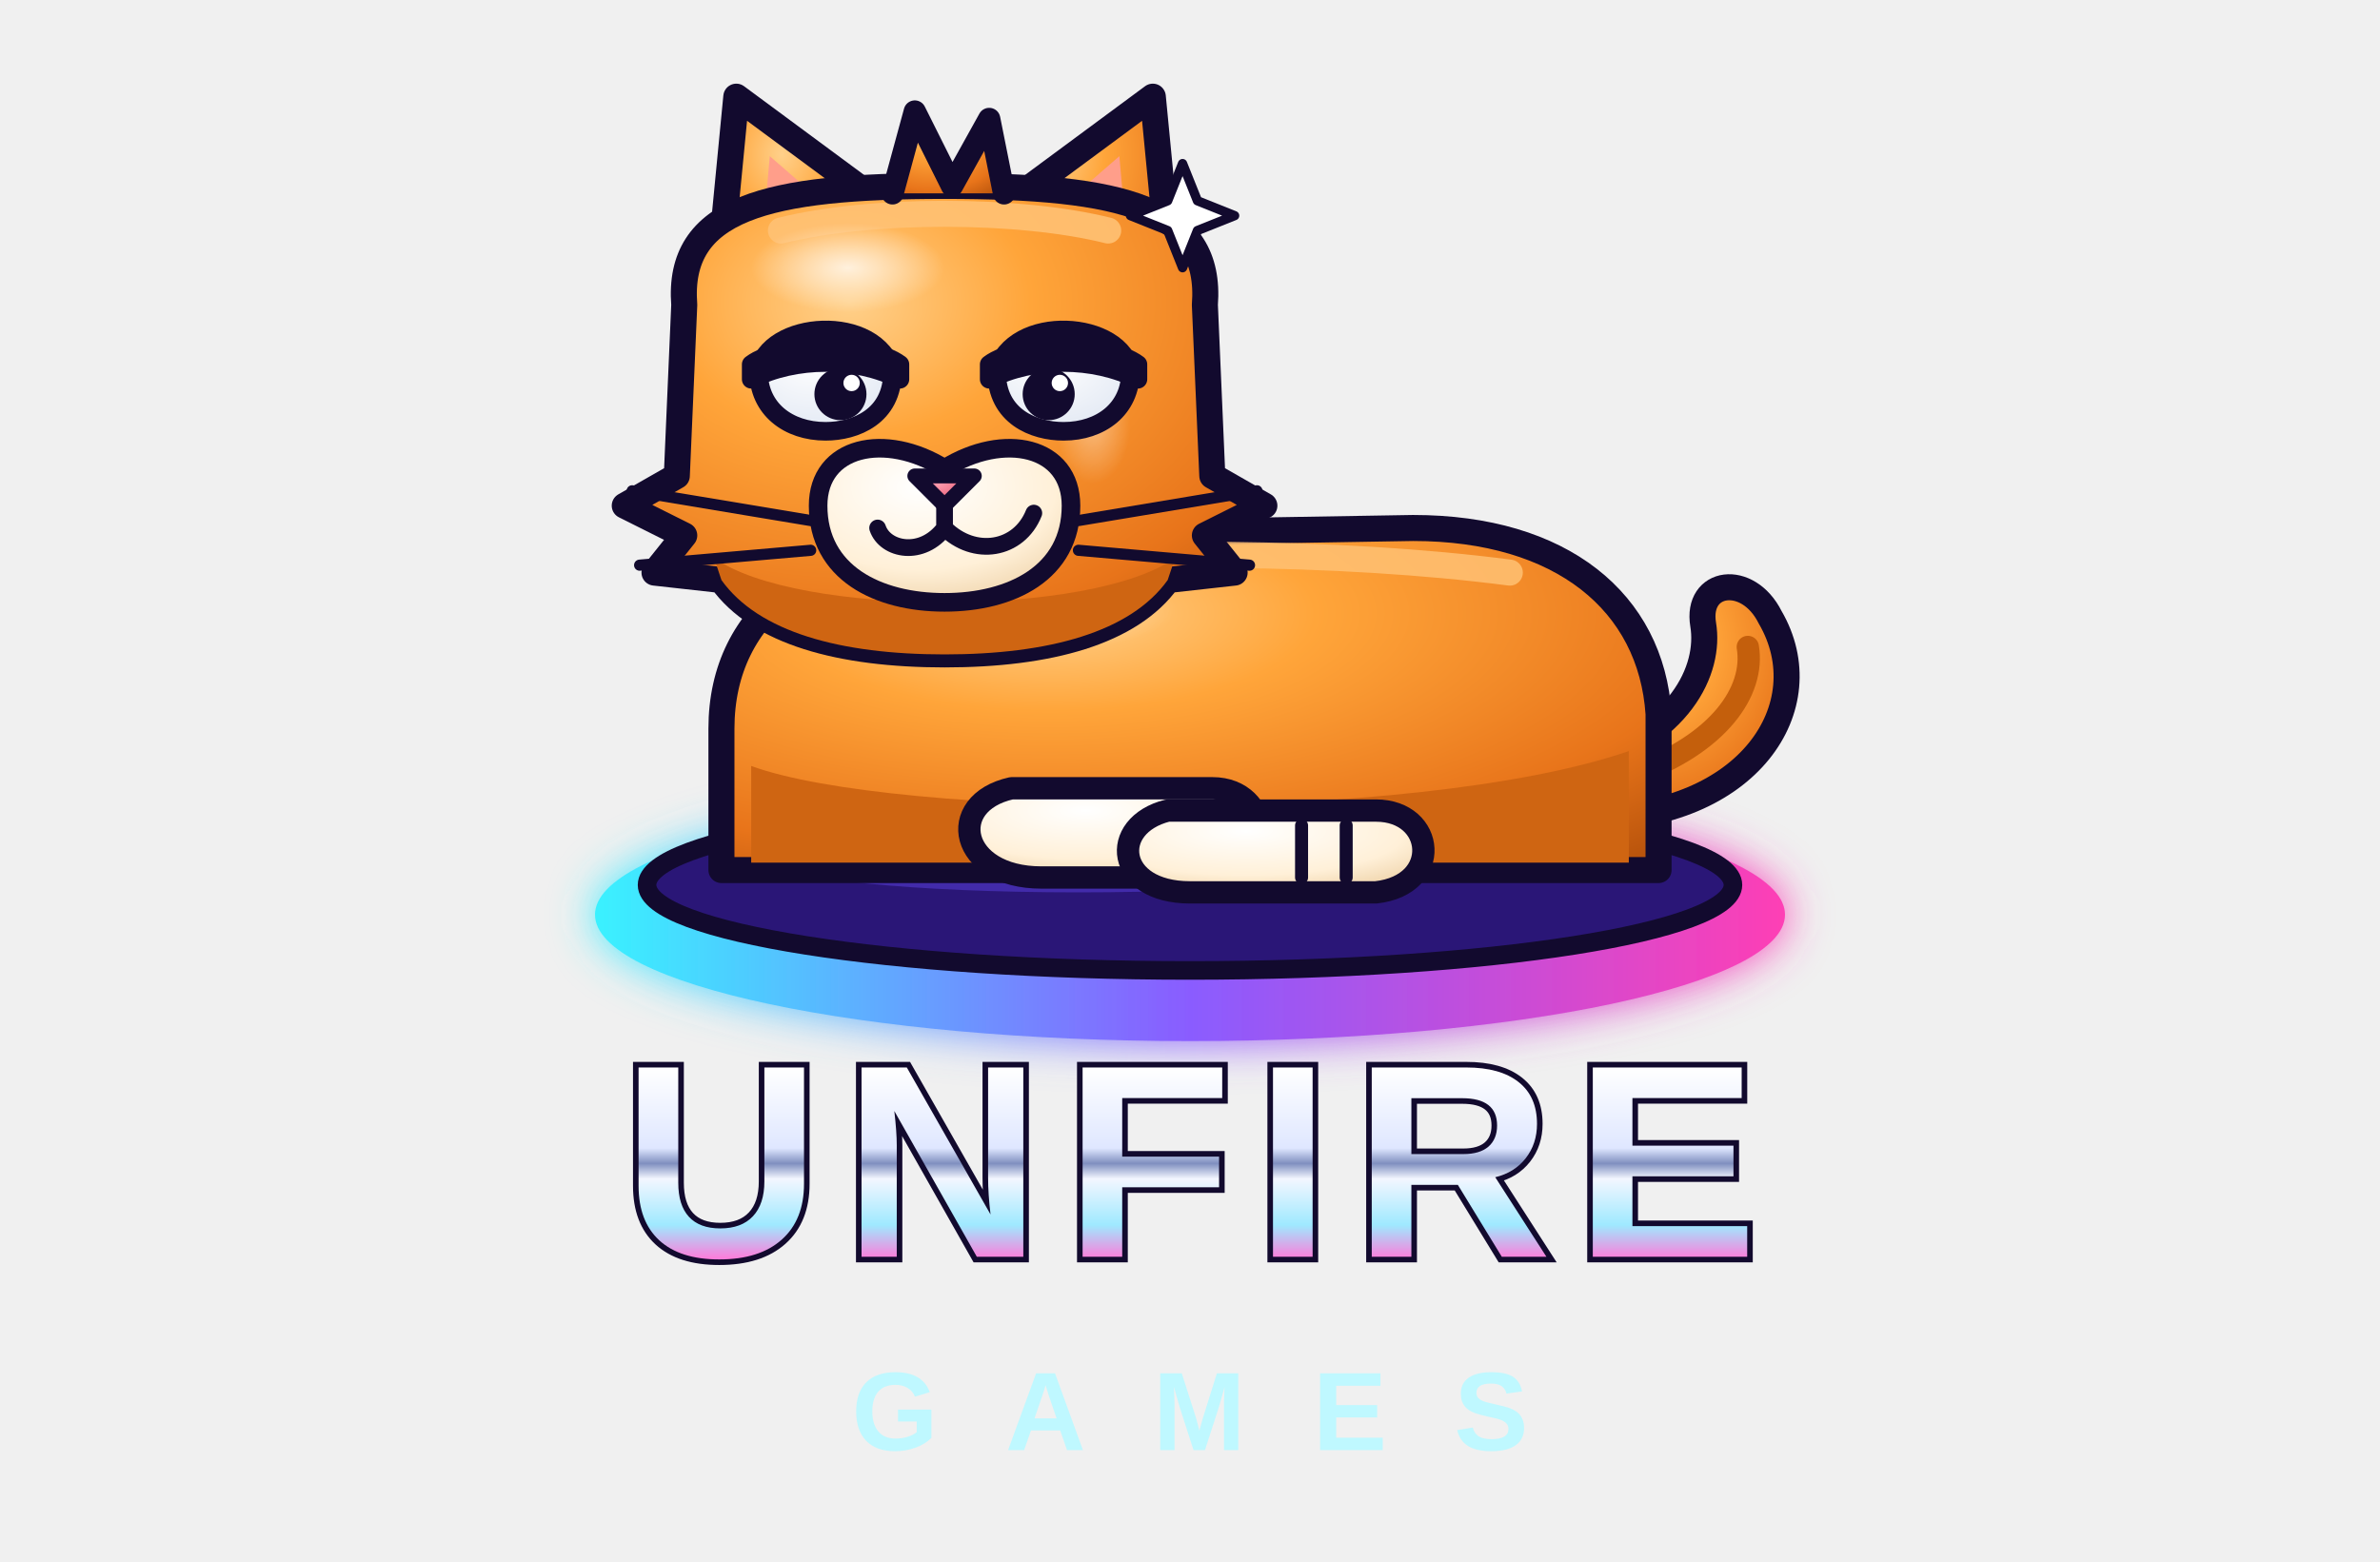
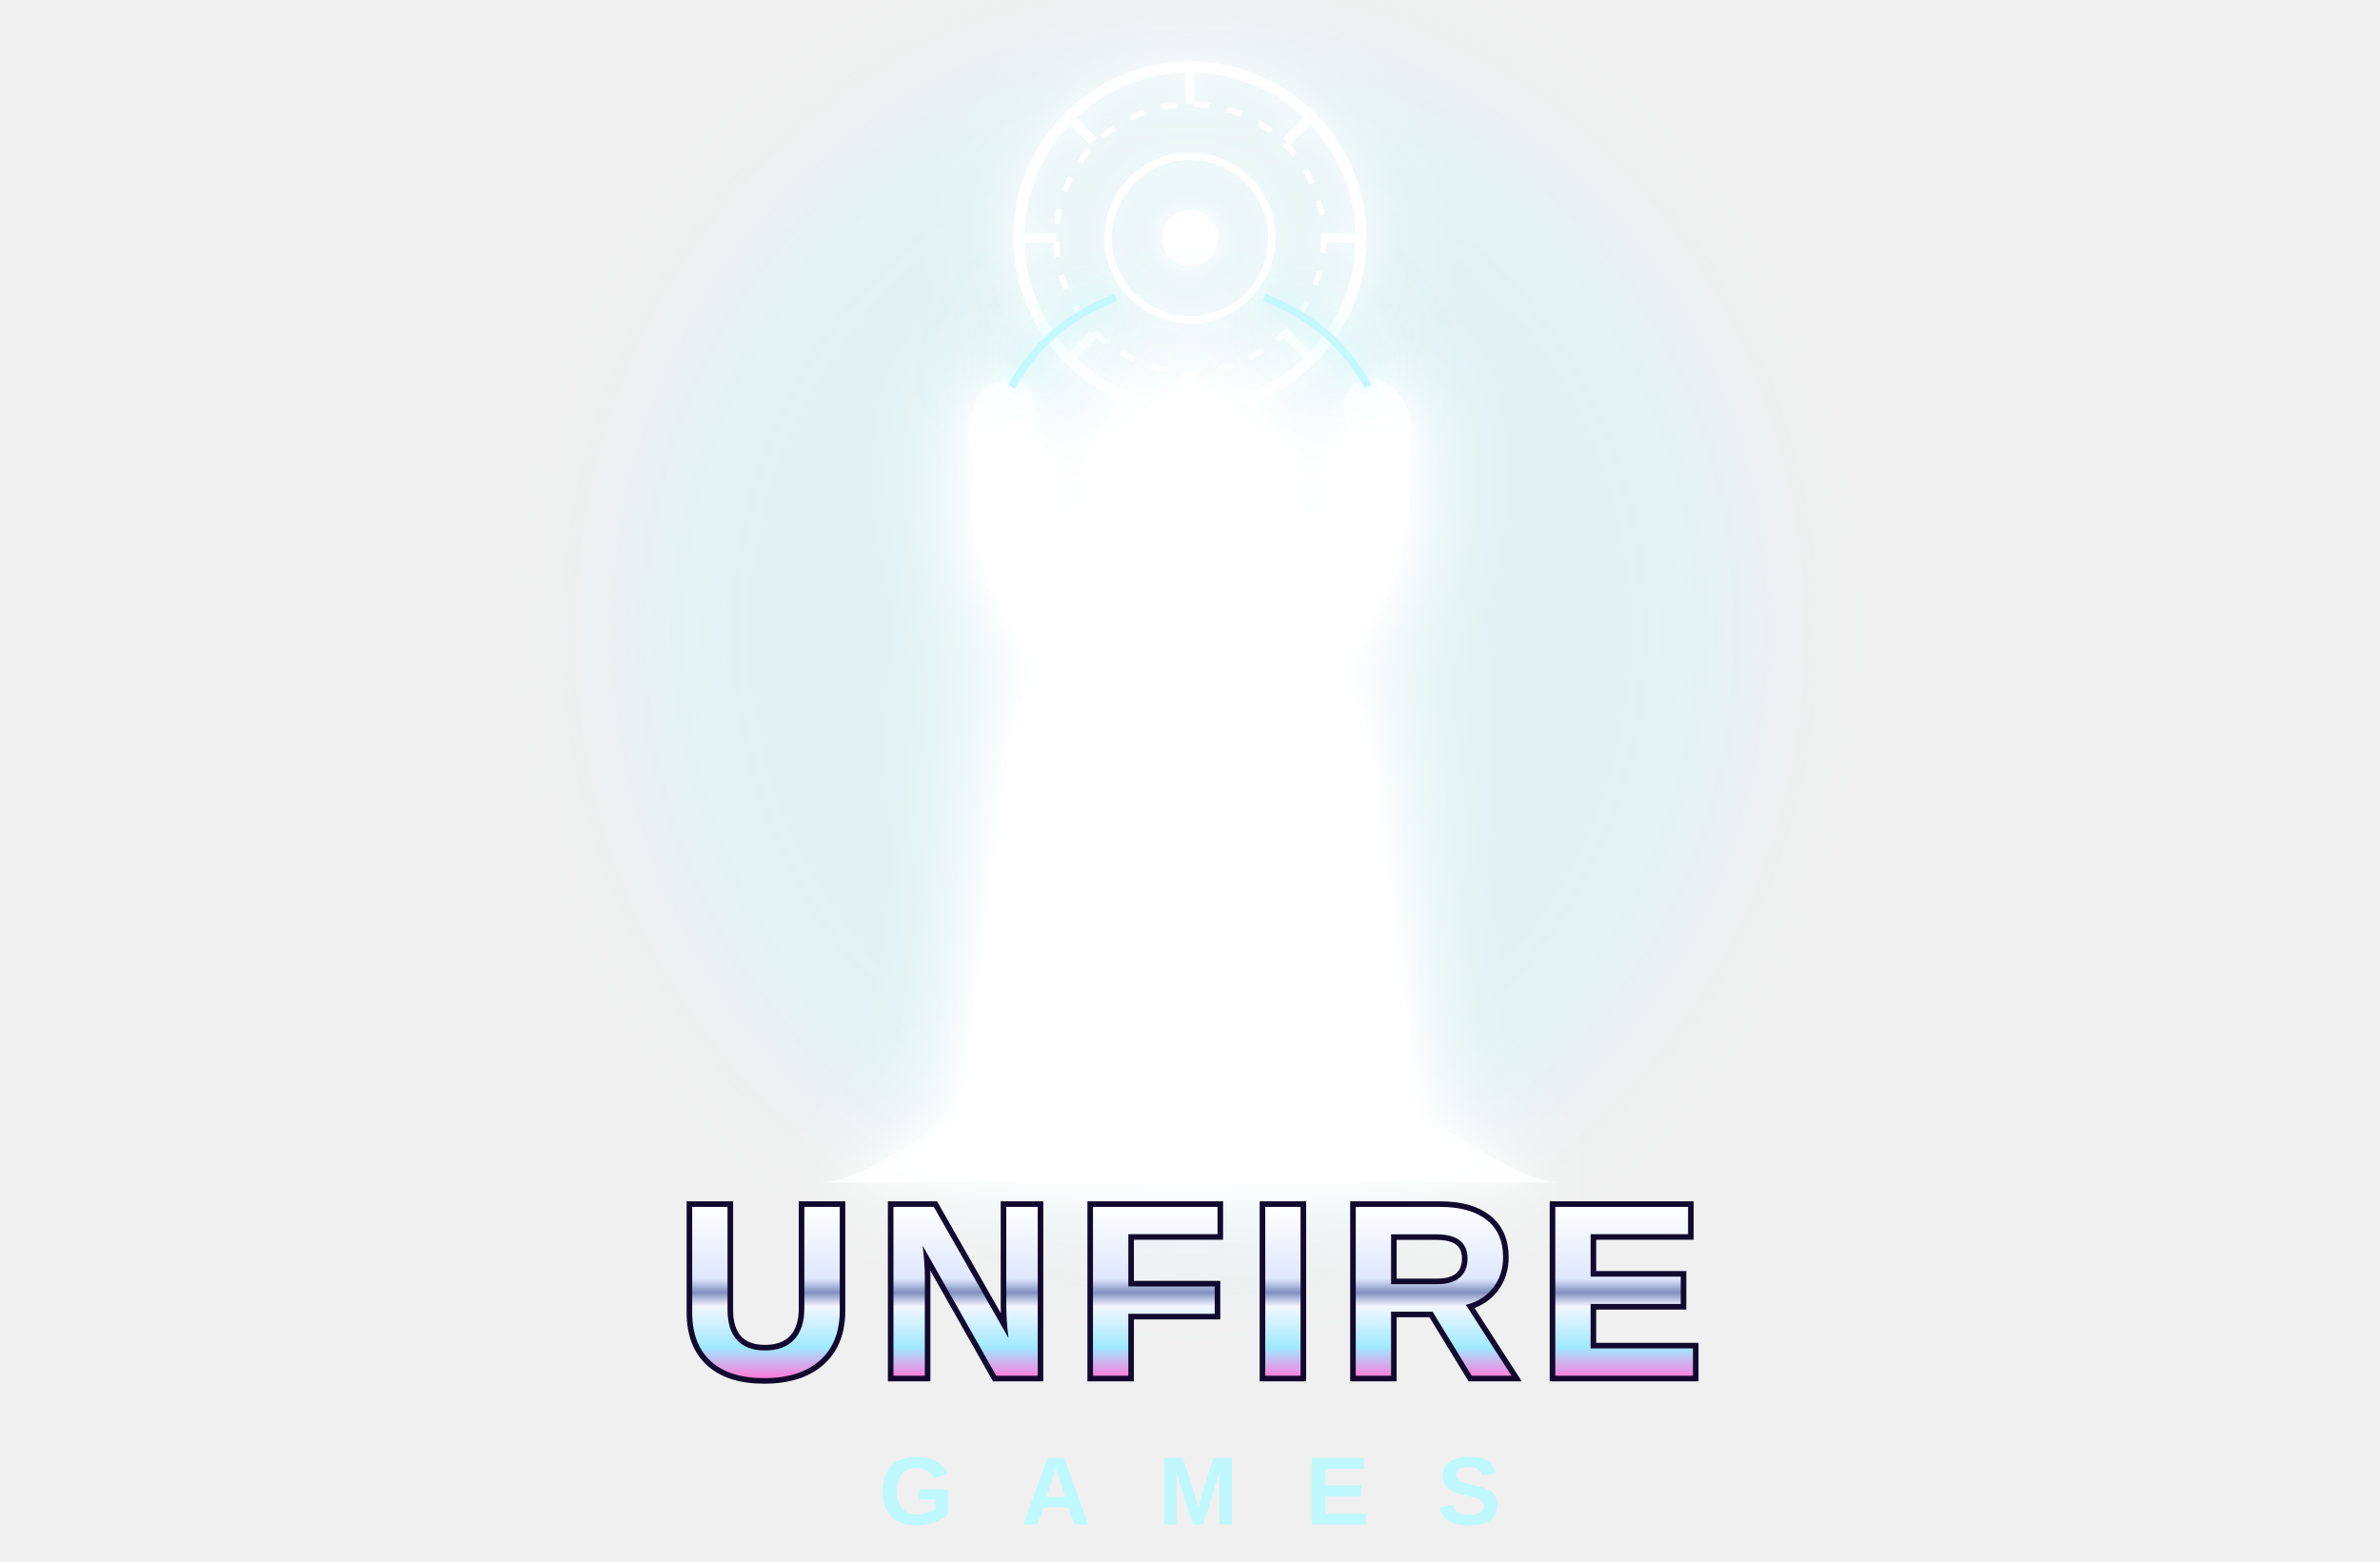
<svg xmlns="http://www.w3.org/2000/svg" viewBox="0 0 640 420" role="img" aria-label="UNFIRE GAMES">
  <defs>
    <linearGradient id="chrome" x1="0" y1="0" x2="0" y2="1">
      <stop offset="0" stop-color="#ffffff" />
      <stop offset=".42" stop-color="#dfe7ff" />
      <stop offset=".5" stop-color="#7f8fbf" />
      <stop offset=".58" stop-color="#f3f6ff" />
      <stop offset=".82" stop-color="#9fe9ff" />
      <stop offset="1" stop-color="#ff7ad9" />
    </linearGradient>
-     <linearGradient id="cush" x1="0" y1="0" x2="1" y2="0">
-       <stop offset="0" stop-color="#39f3ff" />
-       <stop offset=".5" stop-color="#8a5cff" />
-       <stop offset="1" stop-color="#ff3fb4" />
-     </linearGradient>
-     <filter id="glow" x="-30%" y="-30%" width="160%" height="160%">
-       <feGaussianBlur stdDeviation="6" result="b" />
+     <filter id="glow" x="-50%" y="-50%" width="200%" height="200%">
+       <feGaussianBlur stdDeviation="4" result="b1" />
+       <feGaussianBlur stdDeviation="12" result="b2" />
      <feMerge>
-         <feMergeNode in="b" />
+         <feMergeNode in="b2" />
+         <feMergeNode in="b2" />
+         <feMergeNode in="b1" />
        <feMergeNode in="SourceGraphic" />
      </feMerge>
    </filter>
-     <radialGradient id="orV" cx=".35" cy=".25" r=".95">
-       <stop offset="0" stop-color="#ffd08a" />
-       <stop offset=".3" stop-color="#ffa53a" />
-       <stop offset=".75" stop-color="#e8741a" />
-       <stop offset="1" stop-color="#b9540c" />
-     </radialGradient>
-     <radialGradient id="crV" cx=".4" cy=".25" r=".9">
-       <stop offset="0" stop-color="#ffffff" />
-       <stop offset=".6" stop-color="#fff0d8" />
-       <stop offset="1" stop-color="#e9c99a" />
-     </radialGradient>
-     <radialGradient id="eyeV" cx=".4" cy=".3" r=".8">
-       <stop offset="0" stop-color="#ffffff" />
-       <stop offset="1" stop-color="#dfe6f2" />
-     </radialGradient>
-     <radialGradient id="noseV" cx=".4" cy=".3" r=".8">
-       <stop offset="0" stop-color="#ff9aac" />
-       <stop offset="1" stop-color="#d9405e" />
-     </radialGradient>
-     <radialGradient id="spec" cx=".5" cy=".5" r=".5">
-       <stop offset="0" stop-color="#fff" stop-opacity=".75" />
-       <stop offset="1" stop-color="#fff" stop-opacity="0" />
-     </radialGradient>
+     <filter id="halo" x="-100%" y="-100%" width="300%" height="300%">
+       <feGaussianBlur stdDeviation="14" />
+     </filter>
  </defs>
-   <g transform="translate(320 176)" stroke-linejoin="round" stroke-linecap="round">
-     <ellipse cx="0" cy="70" rx="160" ry="34" fill="url(#cush)" filter="url(#glow)" />
-     <ellipse cx="0" cy="62" rx="146" ry="23" fill="#2a1677" stroke="#120a2e" stroke-width="5" />
-     <ellipse cx="-30" cy="56" rx="80" ry="8" fill="#4b33c0" opacity=".7" />
-     <path d="M108 44 C150 44 170 14 156 -10 C150 -22 136 -20 138 -8 C140 4 132 22 104 30" fill="url(#orV)" stroke="#120a2e" stroke-width="7" />
-     <path d="M150 -2 C152 10 142 24 120 32" fill="none" stroke="#c45f0c" stroke-width="6" />
-     <path d="M-126 58 L-126 20 C-126 -12 -100 -30 -60 -32 L60 -34 C100 -34 124 -14 126 16 L126 58 Z" fill="url(#orV)" stroke="#120a2e" stroke-width="7" />
-     <path d="M-118 56 L-118 30 C-80 44 60 46 118 26 L118 56 Z" fill="#cf6512" />
-     <path d="M-60 -24 C-20 -28 40 -28 86 -22" fill="none" stroke="#ffc173" stroke-width="7" opacity=".85" />
-     <ellipse cx="-50" cy="-12" rx="46" ry="12" fill="url(#spec)" opacity=".7" />
-     <path d="M-40 60 C-62 60 -66 40 -48 36 L6 36 C22 36 24 58 6 60 Z" fill="url(#crV)" stroke="#120a2e" stroke-width="6" />
-     <path d="M0 64 C-20 64 -22 46 -6 42 L50 42 C66 42 68 62 50 64 Z" fill="url(#crV)" stroke="#120a2e" stroke-width="6" />
-     <path d="M30 46 l0 14 M42 46 l0 14" stroke="#120a2e" stroke-width="3.5" />
-     <g transform="translate(-66 -54)">
-       <path d="M-62 -34 L-56 -96 L-10 -62 Z" fill="url(#orV)" stroke="#120a2e" stroke-width="7" />
-       <path d="M62 -34 L56 -96 L10 -62 Z" fill="url(#orV)" stroke="#120a2e" stroke-width="7" />
-       <path d="M-50 -46 L-47 -80 L-24 -60 Z" fill="#ff9e8a" />
-       <path d="M50 -46 L47 -80 L24 -60 Z" fill="#ff9e8a" />
-       <path d="M-70 -40 C-72 -66 -48 -72 0 -72 C48 -72 72 -66 70 -40 L72 6 L86 14 L70 22 L78 32 L60 34 C50 48 28 54 0 54 C-28 54 -50 48 -60 34 L-78 32 L-70 22 L-86 14 L-72 6 Z" fill="url(#orV)" stroke="#120a2e" stroke-width="7" />
-       <path d="M-62 28 C-40 44 40 44 62 28 L60 34 C50 48 28 54 0 54 C-28 54 -50 48 -60 34 Z" fill="#cf6512" />
-       <path d="M-44 -60 C-20 -66 20 -66 44 -60" fill="none" stroke="#ffc173" stroke-width="7" opacity=".9" />
-       <ellipse cx="-26" cy="-50" rx="26" ry="12" fill="url(#spec)" />
-       <ellipse cx="40" cy="-8" rx="10" ry="16" fill="url(#spec)" opacity=".5" />
-       <path d="M-14 -70 L-8 -92 L2 -72 L12 -90 L16 -70" fill="url(#orV)" stroke="#120a2e" stroke-width="6" />
-       <path d="M-34 14 C-34 -2 -16 -6 0 4 C16 -6 34 -2 34 14 C34 32 18 40 0 40 C-18 40 -34 32 -34 14 Z" fill="url(#crV)" stroke="#120a2e" stroke-width="5" />
-       <path d="M-50 -22 C-48 -36 -18 -38 -14 -22 C-14 -10 -24 -6 -32 -6 C-42 -6 -50 -12 -50 -22 Z" fill="url(#eyeV)" stroke="#120a2e" stroke-width="5" />
-       <path d="M50 -22 C48 -36 18 -38 14 -22 C14 -10 24 -6 32 -6 C42 -6 50 -12 50 -22 Z" fill="url(#eyeV)" stroke="#120a2e" stroke-width="5" />
-       <circle cx="-28" cy="-16" r="7" fill="#120a2e" />
-       <circle cx="28" cy="-16" r="7" fill="#120a2e" />
-       <circle cx="-25" cy="-19" r="2.2" fill="#fff" />
-       <circle cx="31" cy="-19" r="2.2" fill="#fff" />
-       <path d="M-52 -24 C-44 -30 -20 -30 -12 -24 L-12 -20 C-24 -26 -40 -26 -52 -20 Z" fill="url(#orV)" stroke="#120a2e" stroke-width="5" />
-       <path d="M52 -24 C44 -30 20 -30 12 -24 L12 -20 C24 -26 40 -26 52 -20 Z" fill="url(#orV)" stroke="#120a2e" stroke-width="5" />
-       <path d="M-8 6 L8 6 L0 14 Z" fill="url(#noseV)" stroke="#120a2e" stroke-width="4" />
-       <path d="M0 14 L0 20 C-6 28 -16 26 -18 20 M0 20 C8 28 20 26 24 16" fill="none" stroke="#120a2e" stroke-width="4.5" />
-       <path d="M-36 18 L-84 10 M-36 26 L-82 30 M36 18 L84 10 M36 26 L82 30" stroke="#120a2e" stroke-width="3" />
-       <path d="M64 -78 l4 10 l10 4 l-10 4 l-4 10 l-4 -10 l-10 -4 l10 -4 Z" fill="#fff" stroke="#120a2e" stroke-width="2.5" />
+   <ellipse cx="320" cy="170" rx="150" ry="160" fill="#bff8ff" opacity=".28" filter="url(#halo)" />
+   <ellipse cx="320" cy="200" rx="60" ry="120" fill="#ffffff" opacity=".35" filter="url(#halo)" />
+   <g transform="translate(320 64)" fill="none" stroke="#ffffff" filter="url(#glow)">
+     <circle r="46" stroke-width="3" />
+     <circle r="36" stroke-width="1.5" stroke-dasharray="4 5" />
+     <g stroke-width="2.5">
+       <path d="M0 -46 L0 -36 M0 46 L0 36 M-46 0 L-36 0 M46 0 L36 0 M-32 -32 L-26 -26 M32 32 L26 26 M-32 32 L-26 26 M32 -32 L26 -26" />
    </g>
+     <circle r="22" stroke-width="2" />
+     <path d="M-22 0 A22 22 0 0 1 22 0" stroke-width="2" stroke-dasharray="2 4" />
+     <circle r="7" fill="#ffffff" />
  </g>
-   <text x="320" y="338" text-anchor="middle" font-family="Orbitron, 'Arial Black', Arial, sans-serif" font-weight="900" font-size="74" letter-spacing="6" fill="url(#chrome)" stroke="#120a2e" stroke-width="3" paint-order="stroke">UNFIRE</text>
-   <text x="320" y="390" text-anchor="middle" font-family="Orbitron, Arial, sans-serif" font-weight="800" font-size="30" letter-spacing="18" fill="#bff8ff">GAMES</text>
+   <g fill="#ffffff" filter="url(#glow)">
+     <path d="M320 104 C302 104 290 118 290 136 C290 150 296 160 304 168 L336 168 C344 160 350 150 350 136 C350 118 338 104 320 104 Z" />
+     <path d="M300 164 C286 170 276 182 272 196 L258 300 C256 312 264 318 276 318 L364 318 C376 318 384 312 382 300 L368 196 C364 182 354 170 340 164 Z" />
+     <path d="M282 182 C268 168 258 146 262 126 C264 116 272 112 278 118 L284 124 C282 140 290 160 302 172 Z" />
+     <path d="M262 126 C258 114 262 104 270 102 C276 101 280 106 278 114 L276 122 Z" />
+     <path d="M358 182 C372 168 382 146 378 126 C376 116 368 112 362 118 L356 124 C358 140 350 160 338 172 Z" />
+     <path d="M378 126 C382 114 378 104 370 102 C364 101 360 106 362 114 L364 122 Z" />
+     <path d="M258 300 C240 310 230 318 220 318 L276 318 Z" opacity=".85" />
+     <path d="M382 300 C400 310 410 318 420 318 L364 318 Z" opacity=".85" />
+   </g>
+   <g stroke="#bff8ff" stroke-width="2" fill="none" filter="url(#glow)" opacity=".9">
+     <path d="M272 104 C280 90 290 84 300 80" />
+     <path d="M368 104 C360 90 350 84 340 80" />
+   </g>
+   <text x="320" y="370" text-anchor="middle" font-family="Orbitron, 'Arial Black', Arial, sans-serif" font-weight="900" font-size="66" letter-spacing="6" fill="url(#chrome)" stroke="#120a2e" stroke-width="3" paint-order="stroke">UNFIRE</text>
+   <text x="320" y="410" text-anchor="middle" font-family="Orbitron, Arial, sans-serif" font-weight="800" font-size="26" letter-spacing="18" fill="#bff8ff">GAMES</text>
</svg>
